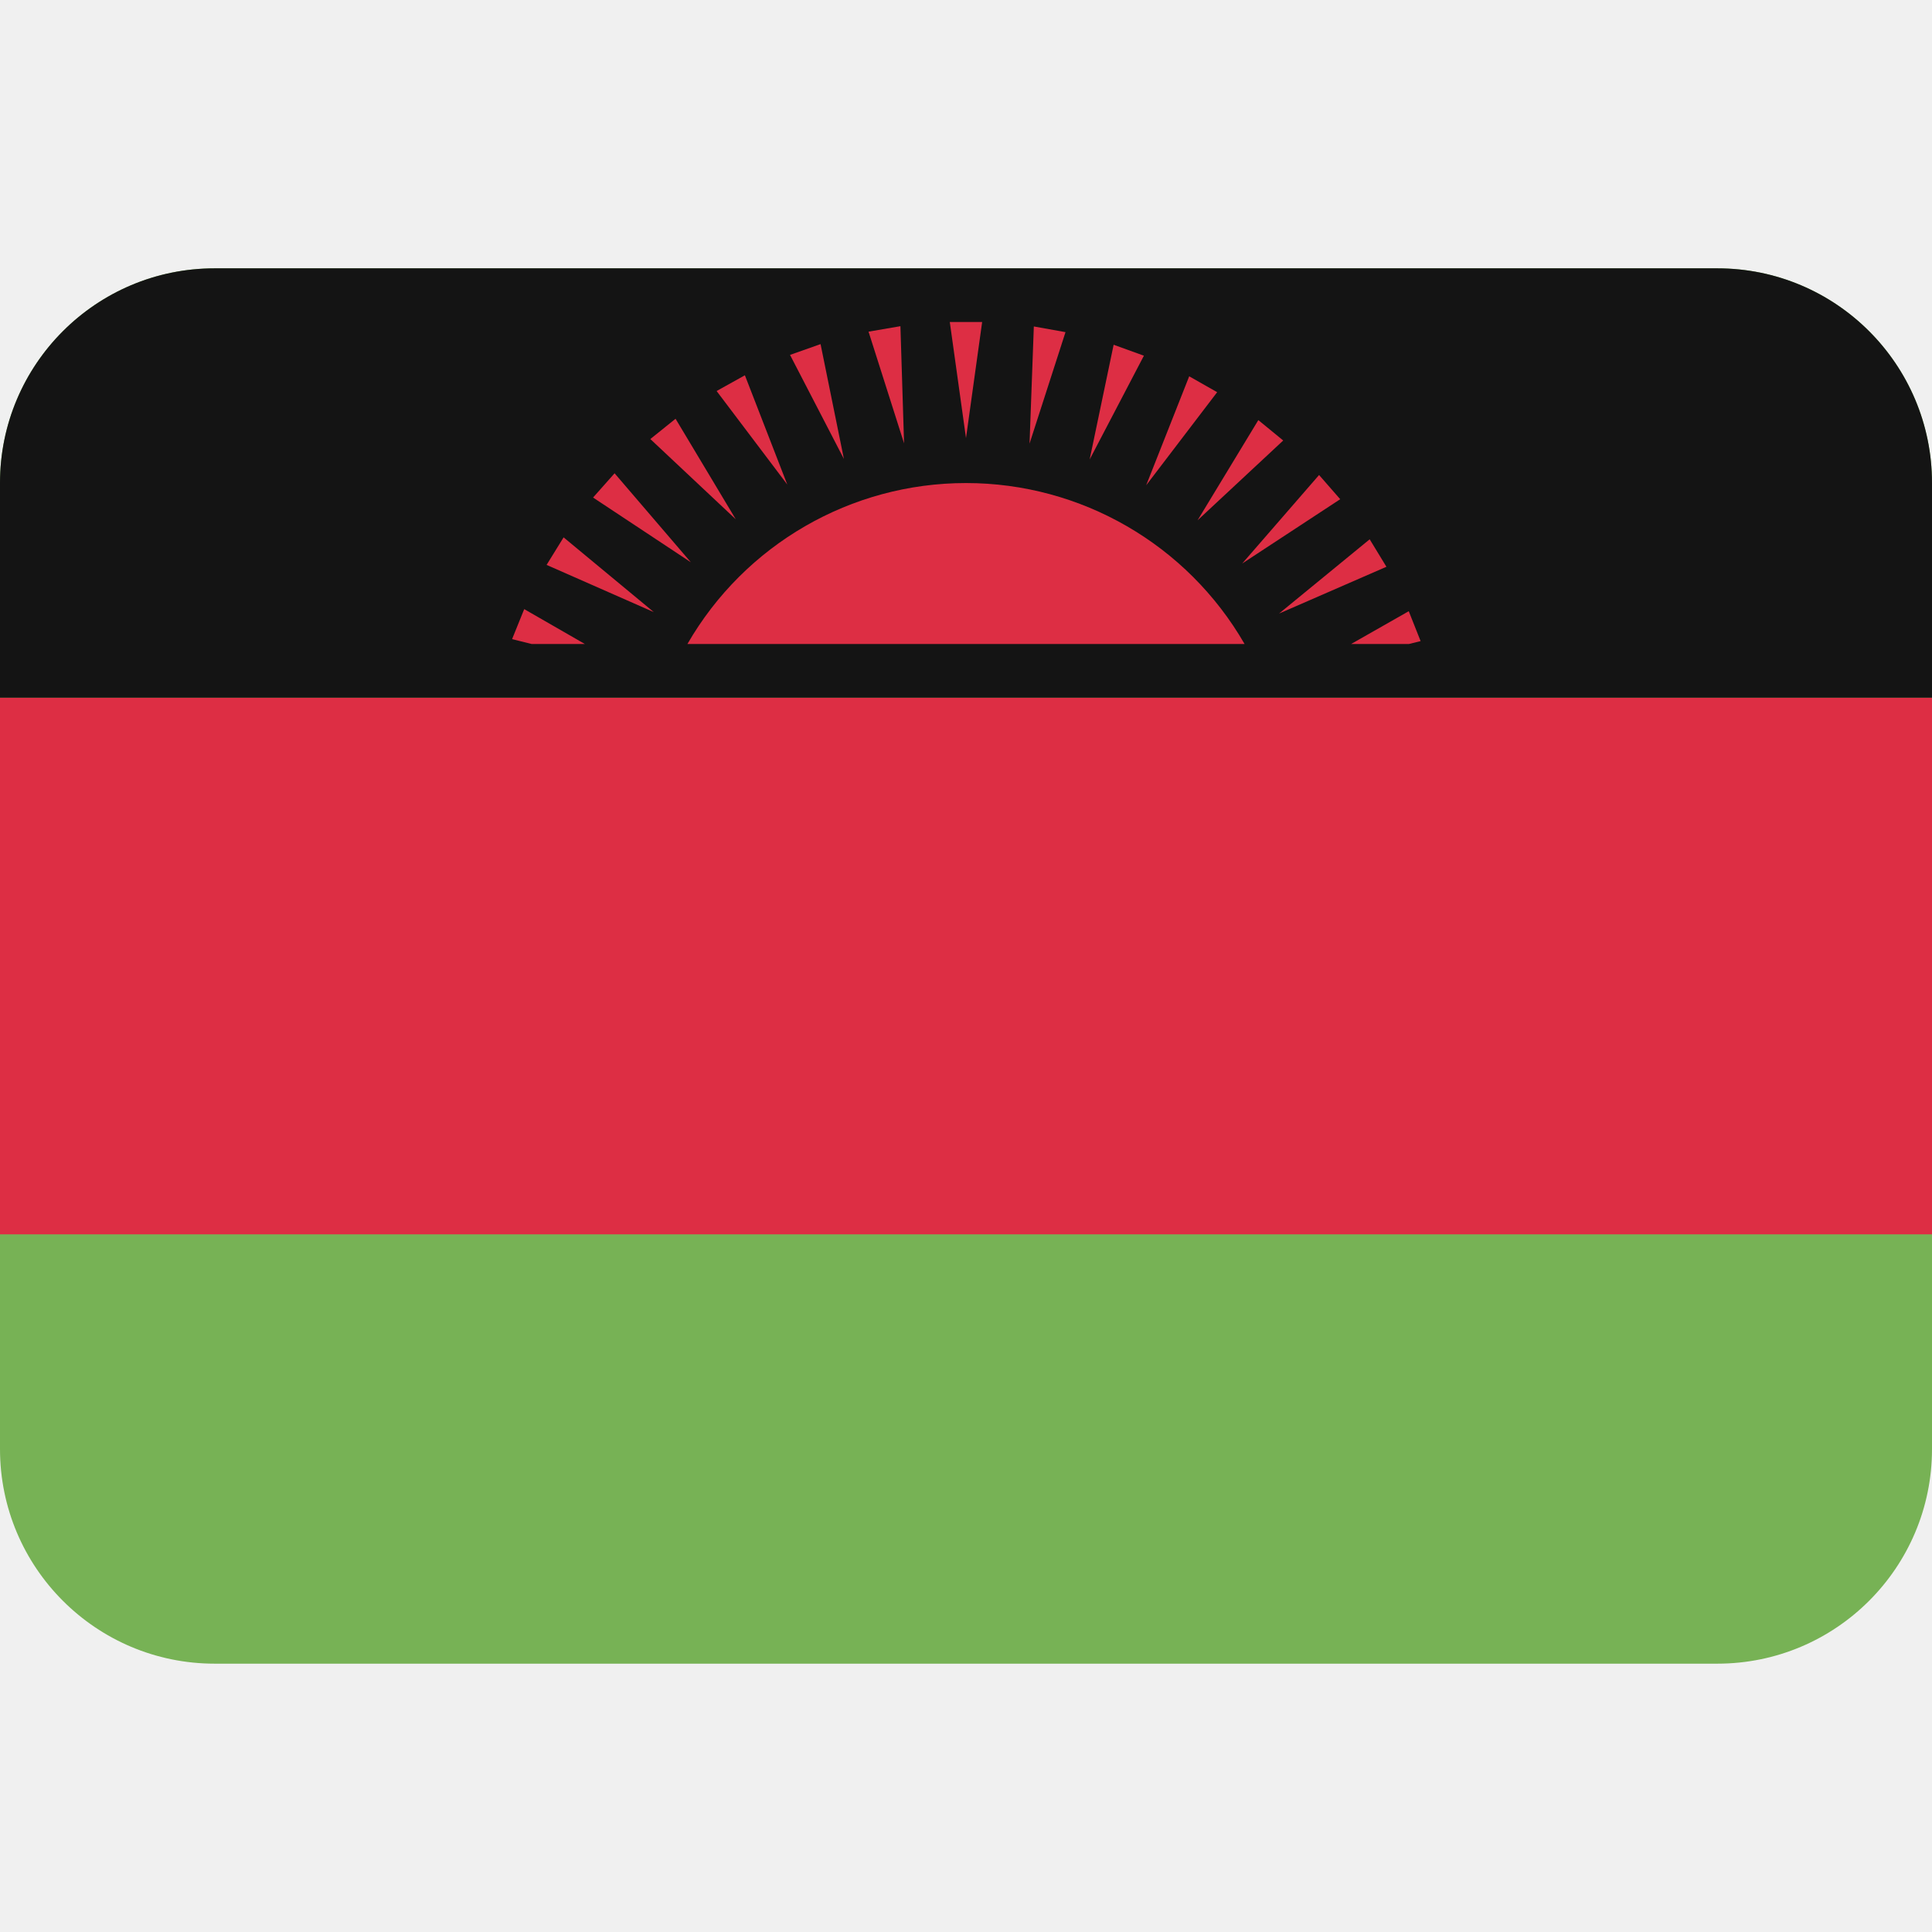
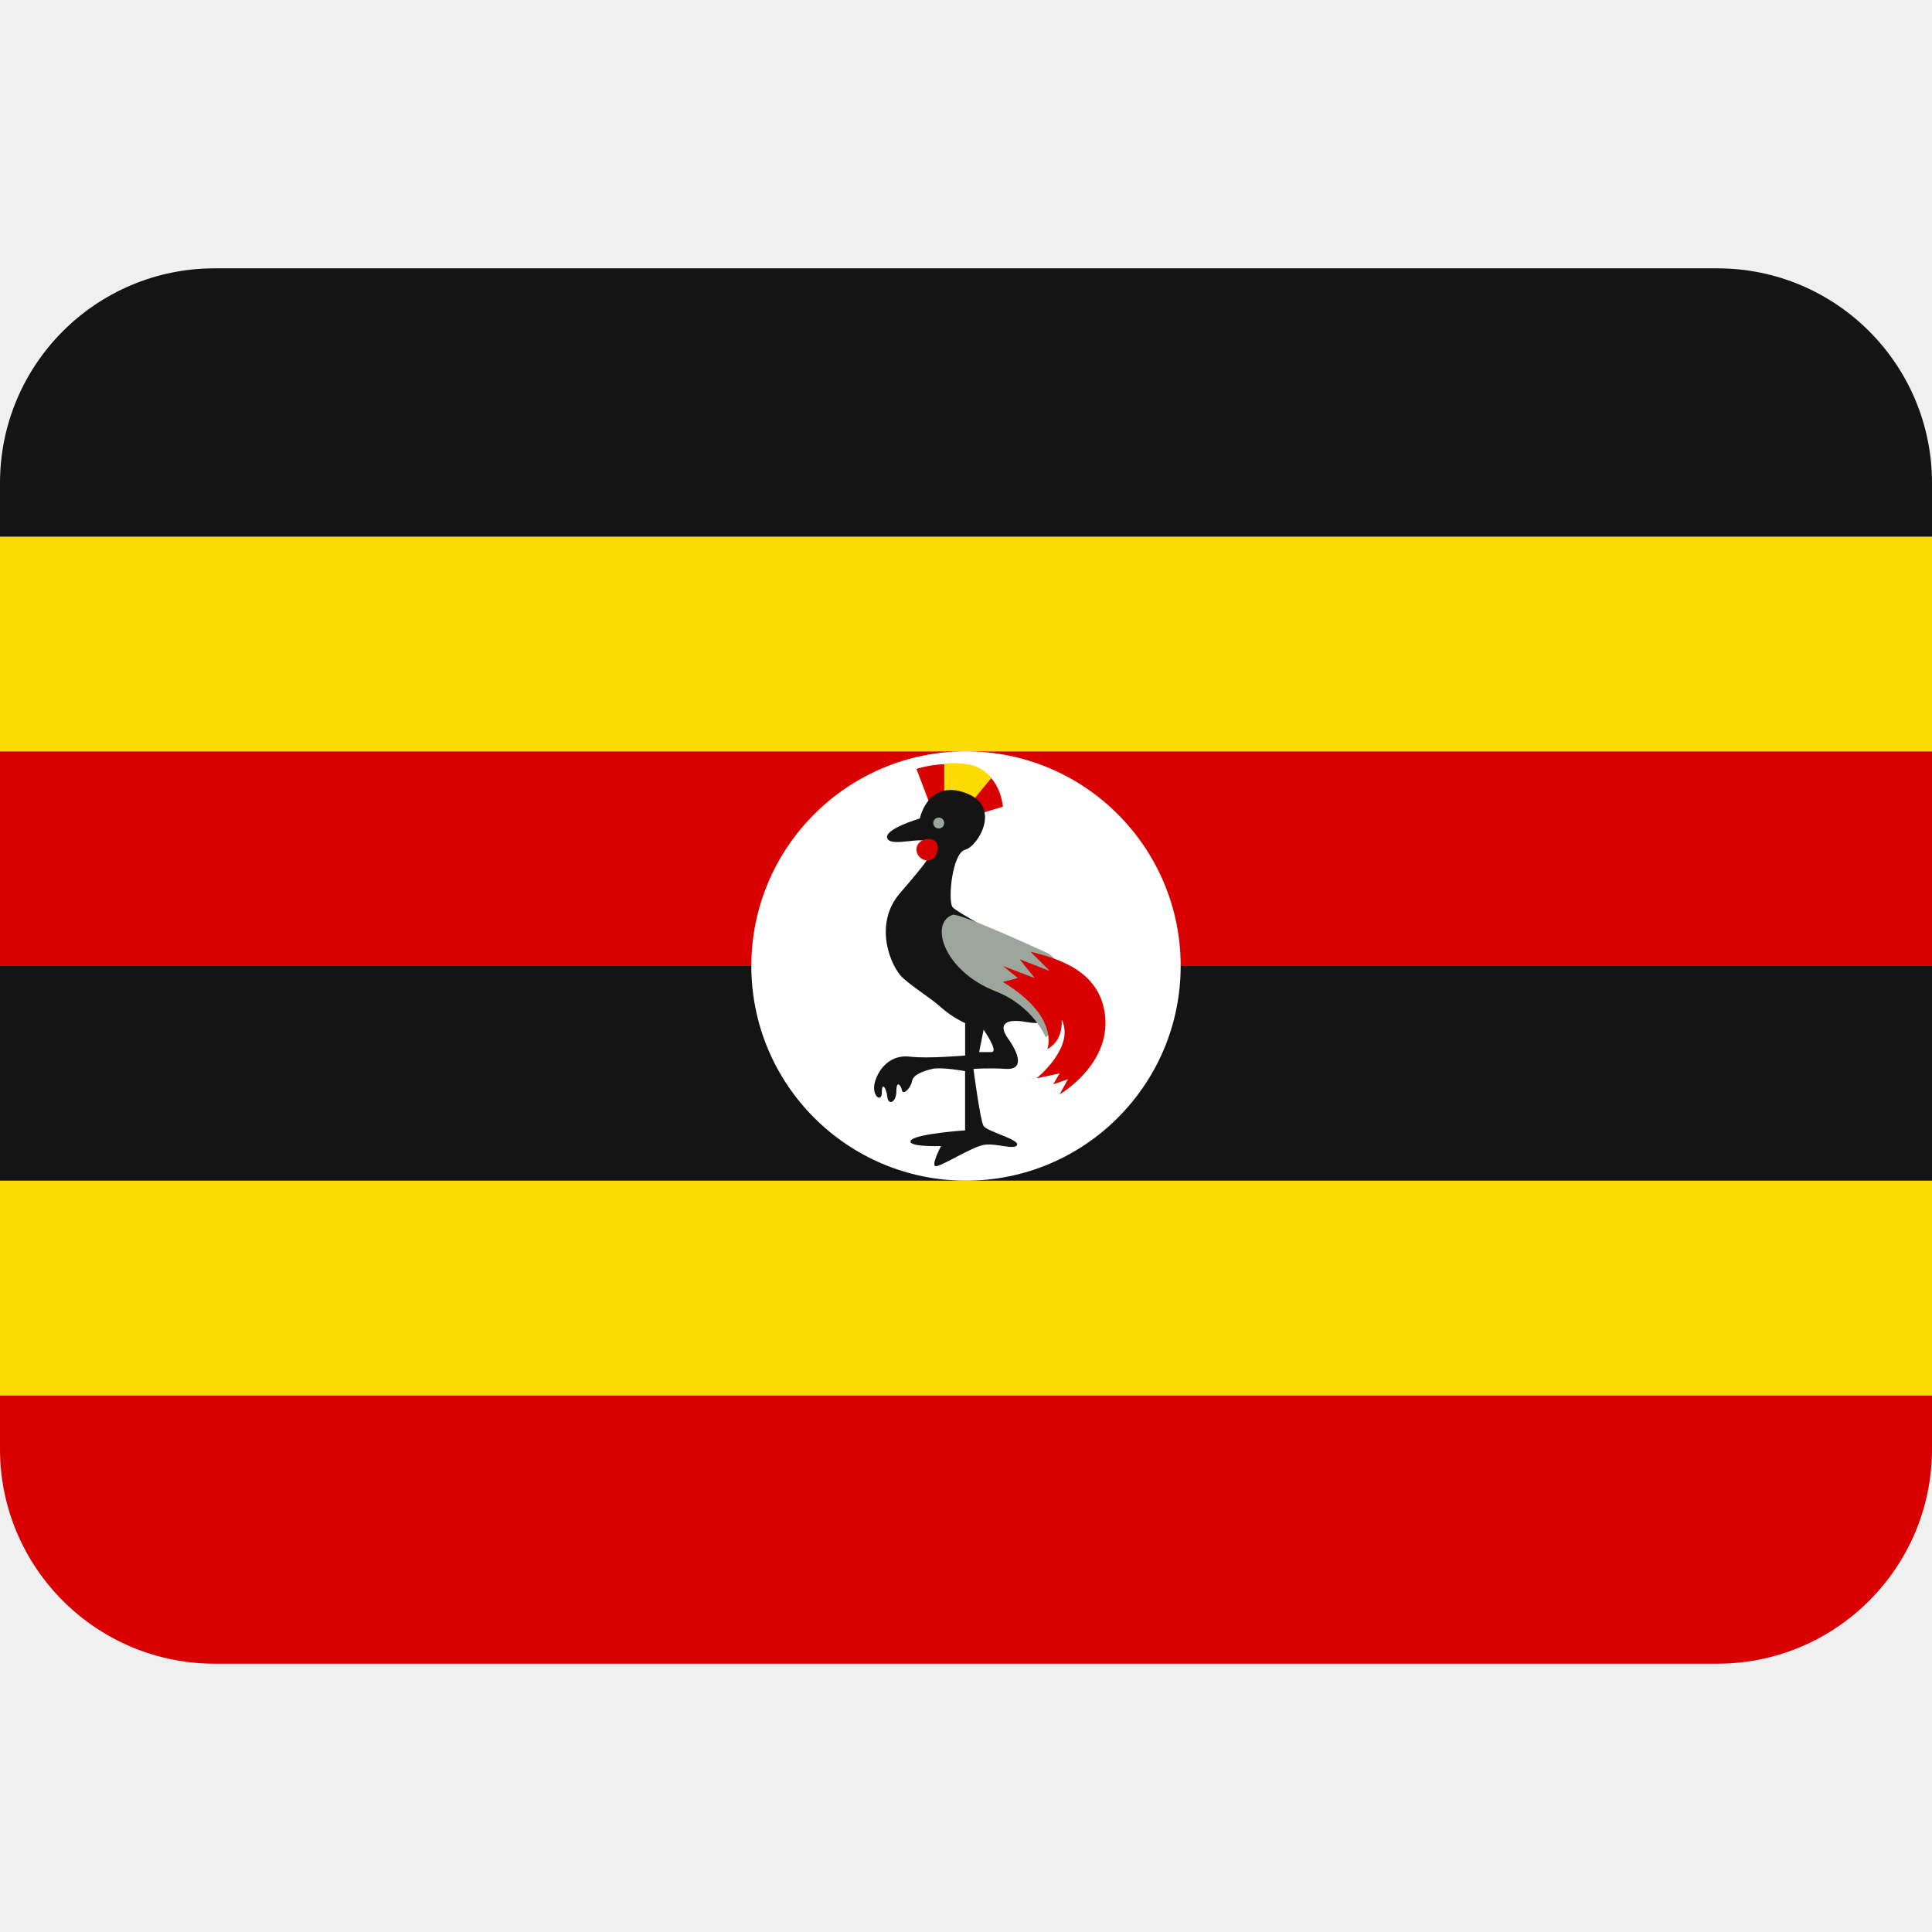
<svg xmlns="http://www.w3.org/2000/svg" width="800px" height="800px" viewBox="0 0 36 36" aria-hidden="true" role="img" class="iconify iconify--twemoji" preserveAspectRatio="xMidYMid meet">
-   <path fill="#77B255" d="M36 27a4 4 0 0 1-4 4H4a4 4 0 0 1-4-4V9a4 4 0 0 1 4-4h28a4 4 0 0 1 4 4v18z" />
-   <path fill="#DD2E44" d="M0 13h36v10H0z" />
-   <path fill="#141414" d="M32 5H4a4 4 0 0 0-4 4v4h36V9a4 4 0 0 0-4-4z" />
-   <path d="M23.191 12a5.992 5.992 0 0 0-10.382 0h10.382zm-5.493-6h.603L18 8.163zm-1.514.18l.594-.102l.068 2.183zm-1.463.433l.569-.201l.435 2.14zm-1.368.673l.527-.293l.79 2.036zm-1.235.895l.47-.378l1.122 1.873zm-1.067 1.09l.401-.452l1.421 1.658zm-.866 1.255l.317-.513l1.681 1.393zM10.898 12l-1.13-.65l-.226.559l.364.091zm15.355 0l.218-.054l-.221-.557l-1.074.611zm-.731-1.951l.312.512l-2.001.872zm-.943-1.198l.394.451l-1.826 1.198zm-1.132-1.023l.464.38l-1.596 1.487zm-1.288-.816l.521.296l-1.323 1.735zm-1.408-.588l.564.204l-1.011 1.934zm-1.487-.341l.59.106l-.67 2.077z" fill="#DD2E44" />
+   <path fill="#D90001" d="M36 27v-1H0v1a4 4 0 0 0 4 4h28a4 4 0 0 0 4-4z" />
+   <path fill="#FCDC02" d="M0 22h36v4H0z" />
+   <path fill="#141414" d="M0 18h36v4H0z" />
+   <path fill="#D90001" d="M0 14h36v4H0z" />
+   <path fill="#FCDC02" d="M0 10h36v4H0z" />
+   <path fill="#141414" d="M0 9v1h36V9a4 4 0 0 0-4-4H4a4 4 0 0 0-4 4z" />
+   <circle fill="#FFF" cx="18" cy="18" r="4" />
+   <path fill="#D90000" d="M17.344 15.031l-.267-.703s.579-.203 1.142 0c.429.155.469.703.469.703l-.671.203l-.673-.203z" />
+   <path fill="#FCDC02" d="M17.594 14.922v-.684s.111-.043.423 0s.453.262.453.262l-.438.532l-.438-.11z" />
+   <path fill="#141414" d="M17.745 16.896c-.083-.146 0-1 .239-1.062c.239-.062.698-.812 0-1.062s-.844.479-.844.479s-.69.203-.604.375c.083.167.667-.062.792.083s-.062.354-.562.938s-.167 1.375.062 1.579s.5.359.708.546s.448.292.448.292v.604s-.698.062-1.031.021s-.562.188-.646.458s.125.417.125.209s.083-.084.102.083c.019.167.168.104.168-.104s.083-.125.104-.021s.167-.042.188-.167s.208-.188.375-.229s.614.041.614.041v1.104s-.927.062-1.01.188s.562.104.562.104s-.188.354-.104.375s.667-.354.896-.396s.583.104.625 0s-.562-.25-.625-.354s-.188-1.062-.188-1.062s.271-.022.605-.001c.333.021.25-.271.042-.562s-.021-.375.333-.312c.354.063.625 0 .625-.563s-1.916-1.438-1.999-1.584zm.729 2.708h-.229l.083-.417c0 .001.292.417.146.417z" />
+   <path fill="#D90000" d="M17.474 15.812c.029-.249-.375-.229-.396 0s.355.355.396 0z" />
+   <path fill="#9CA69C" d="M17.75 17.047c.115-.041 1.406.547 1.75.703c.344.156.303.75.245 1.109s-.261.469-.261.469s-.225-.58-.938-.859c-.957-.375-1.234-1.266-.796-1.422z" />
+   <path fill="#D90000" d="M19.203 17.734c.421.11 1.312.312 1.391 1.219c.078.906-.849 1.438-.849 1.438l.155-.281l-.275.094l.12-.204l-.433.094s.725-.578.472-1.094c.019.43-.269.547-.269.547s.248-.596-.828-1.25l.281-.072l-.28-.225l.594.225l-.282-.35l.562.219l-.359-.36z" />
+   <path fill="#9CA69C" d="M17.594 15.336a.102.102 0 1 1-.204 0a.102.102 0 1 1 .204 0z" />
</svg>
